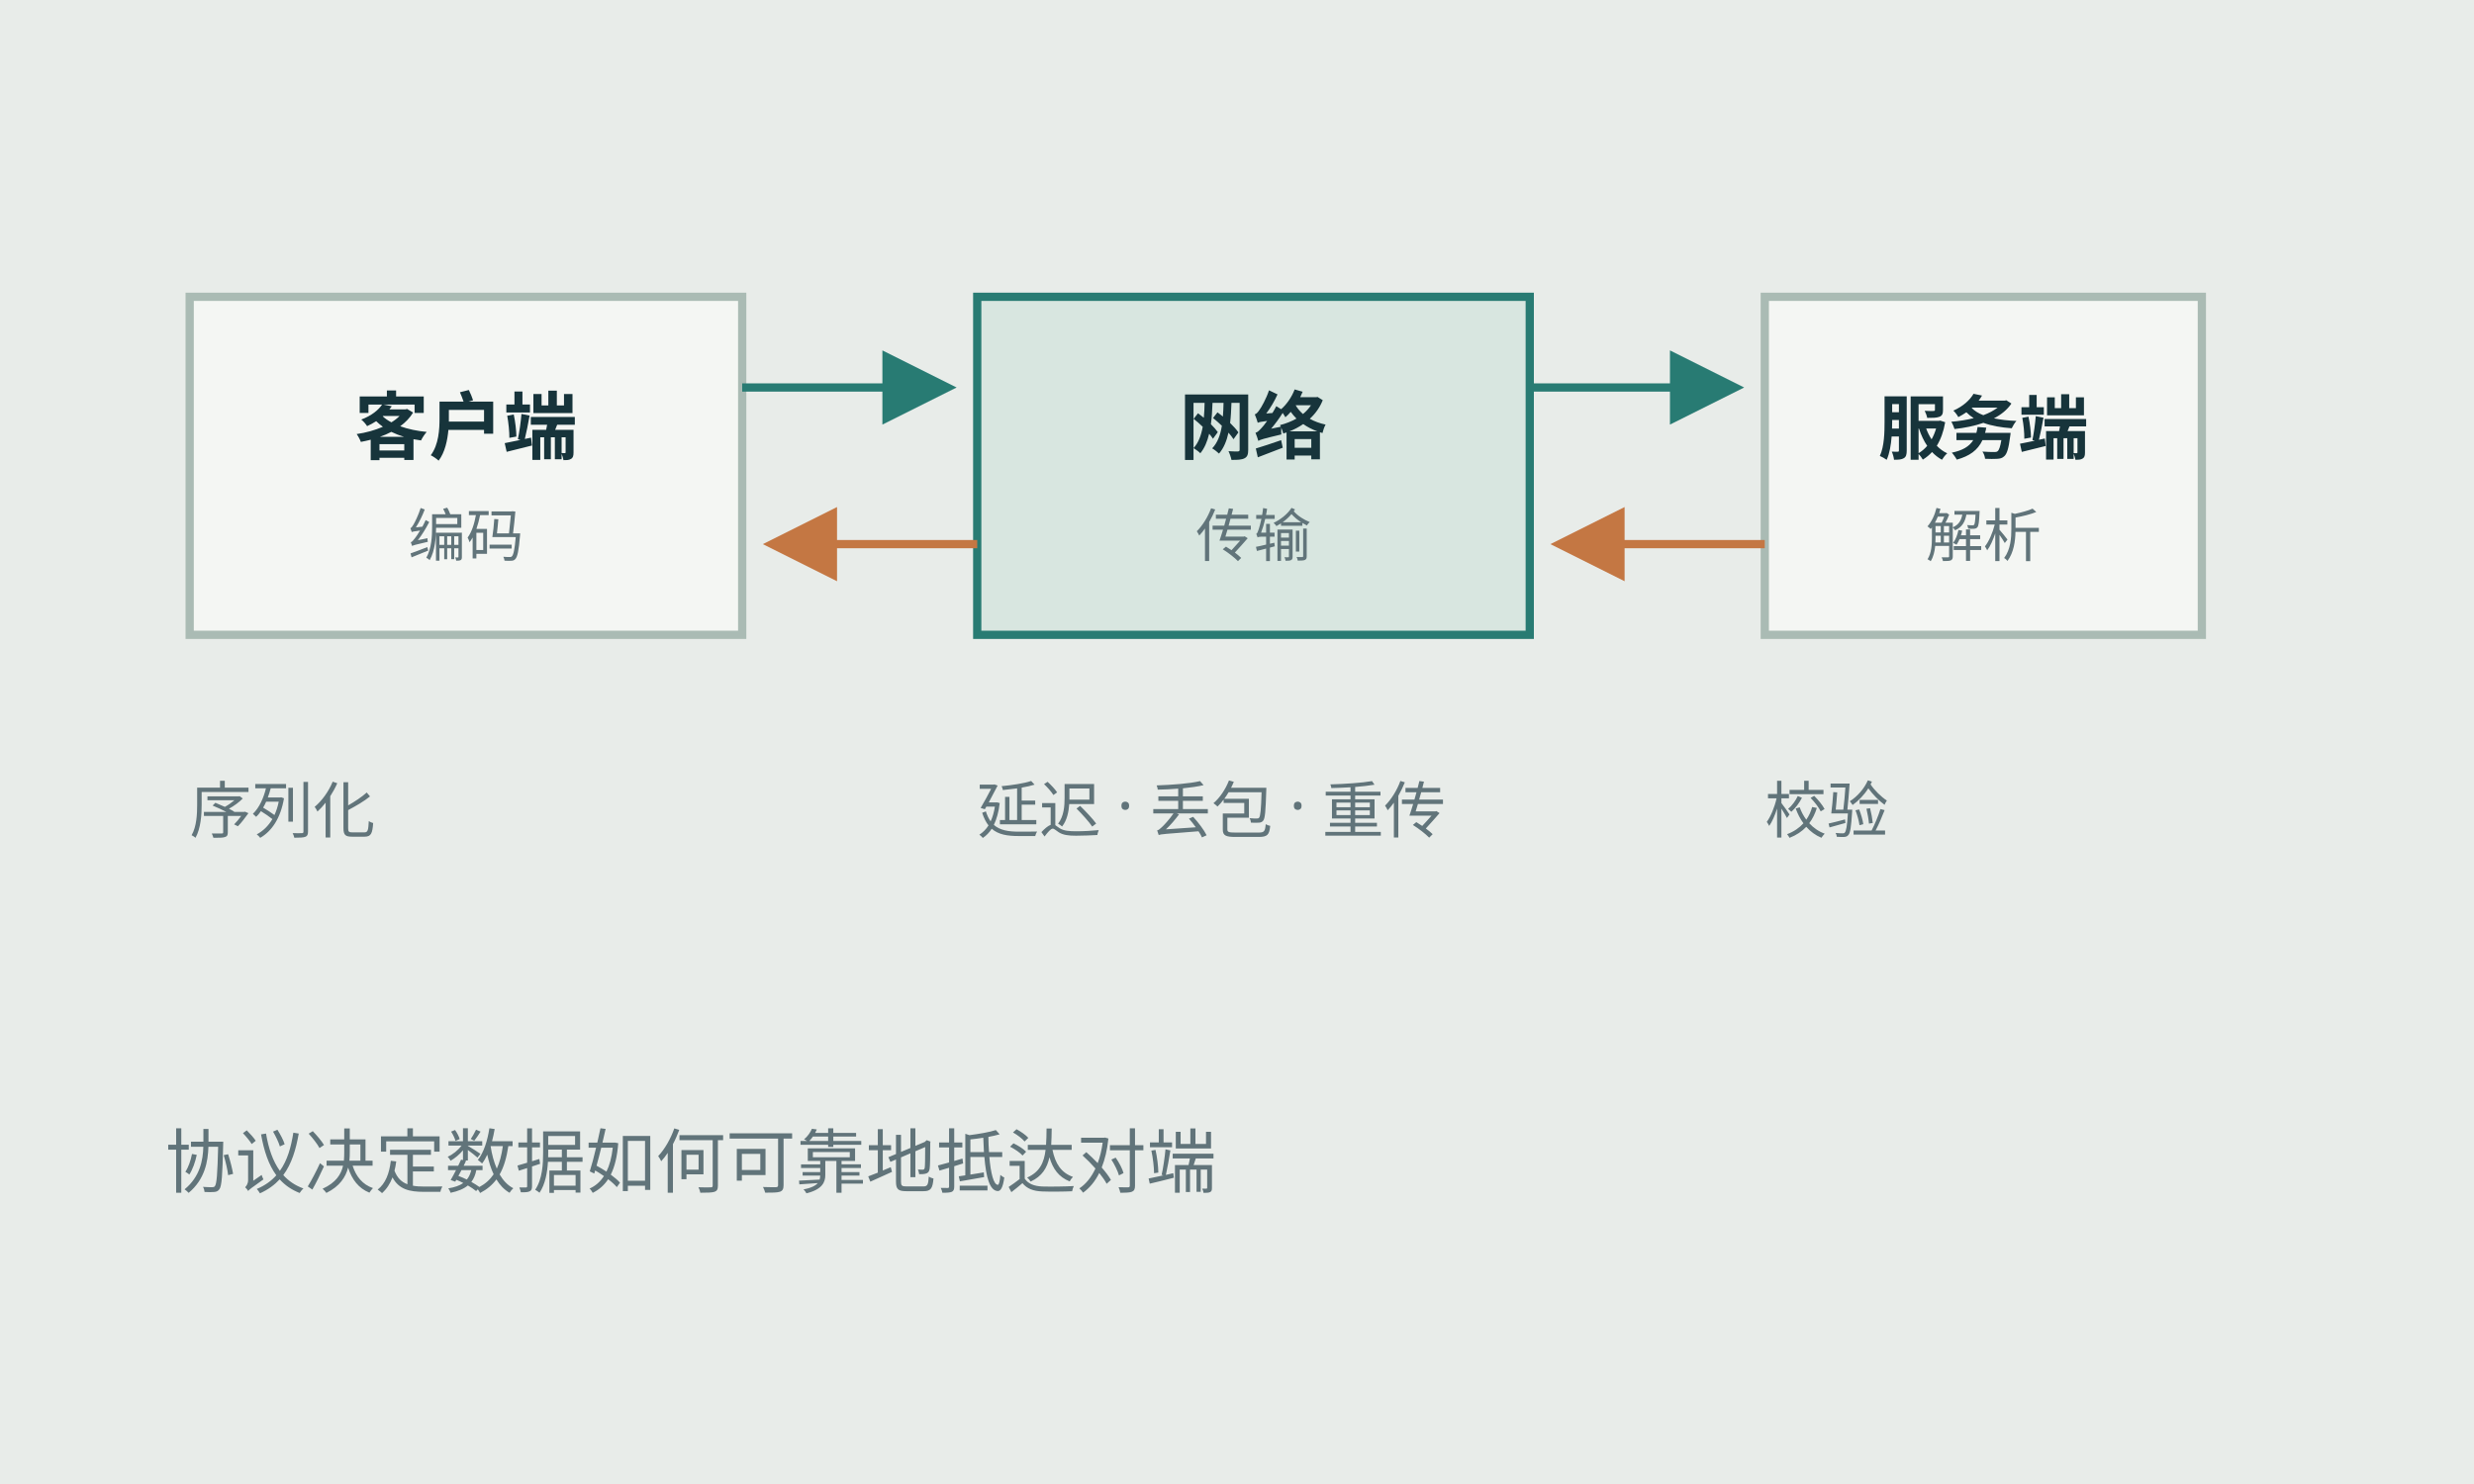
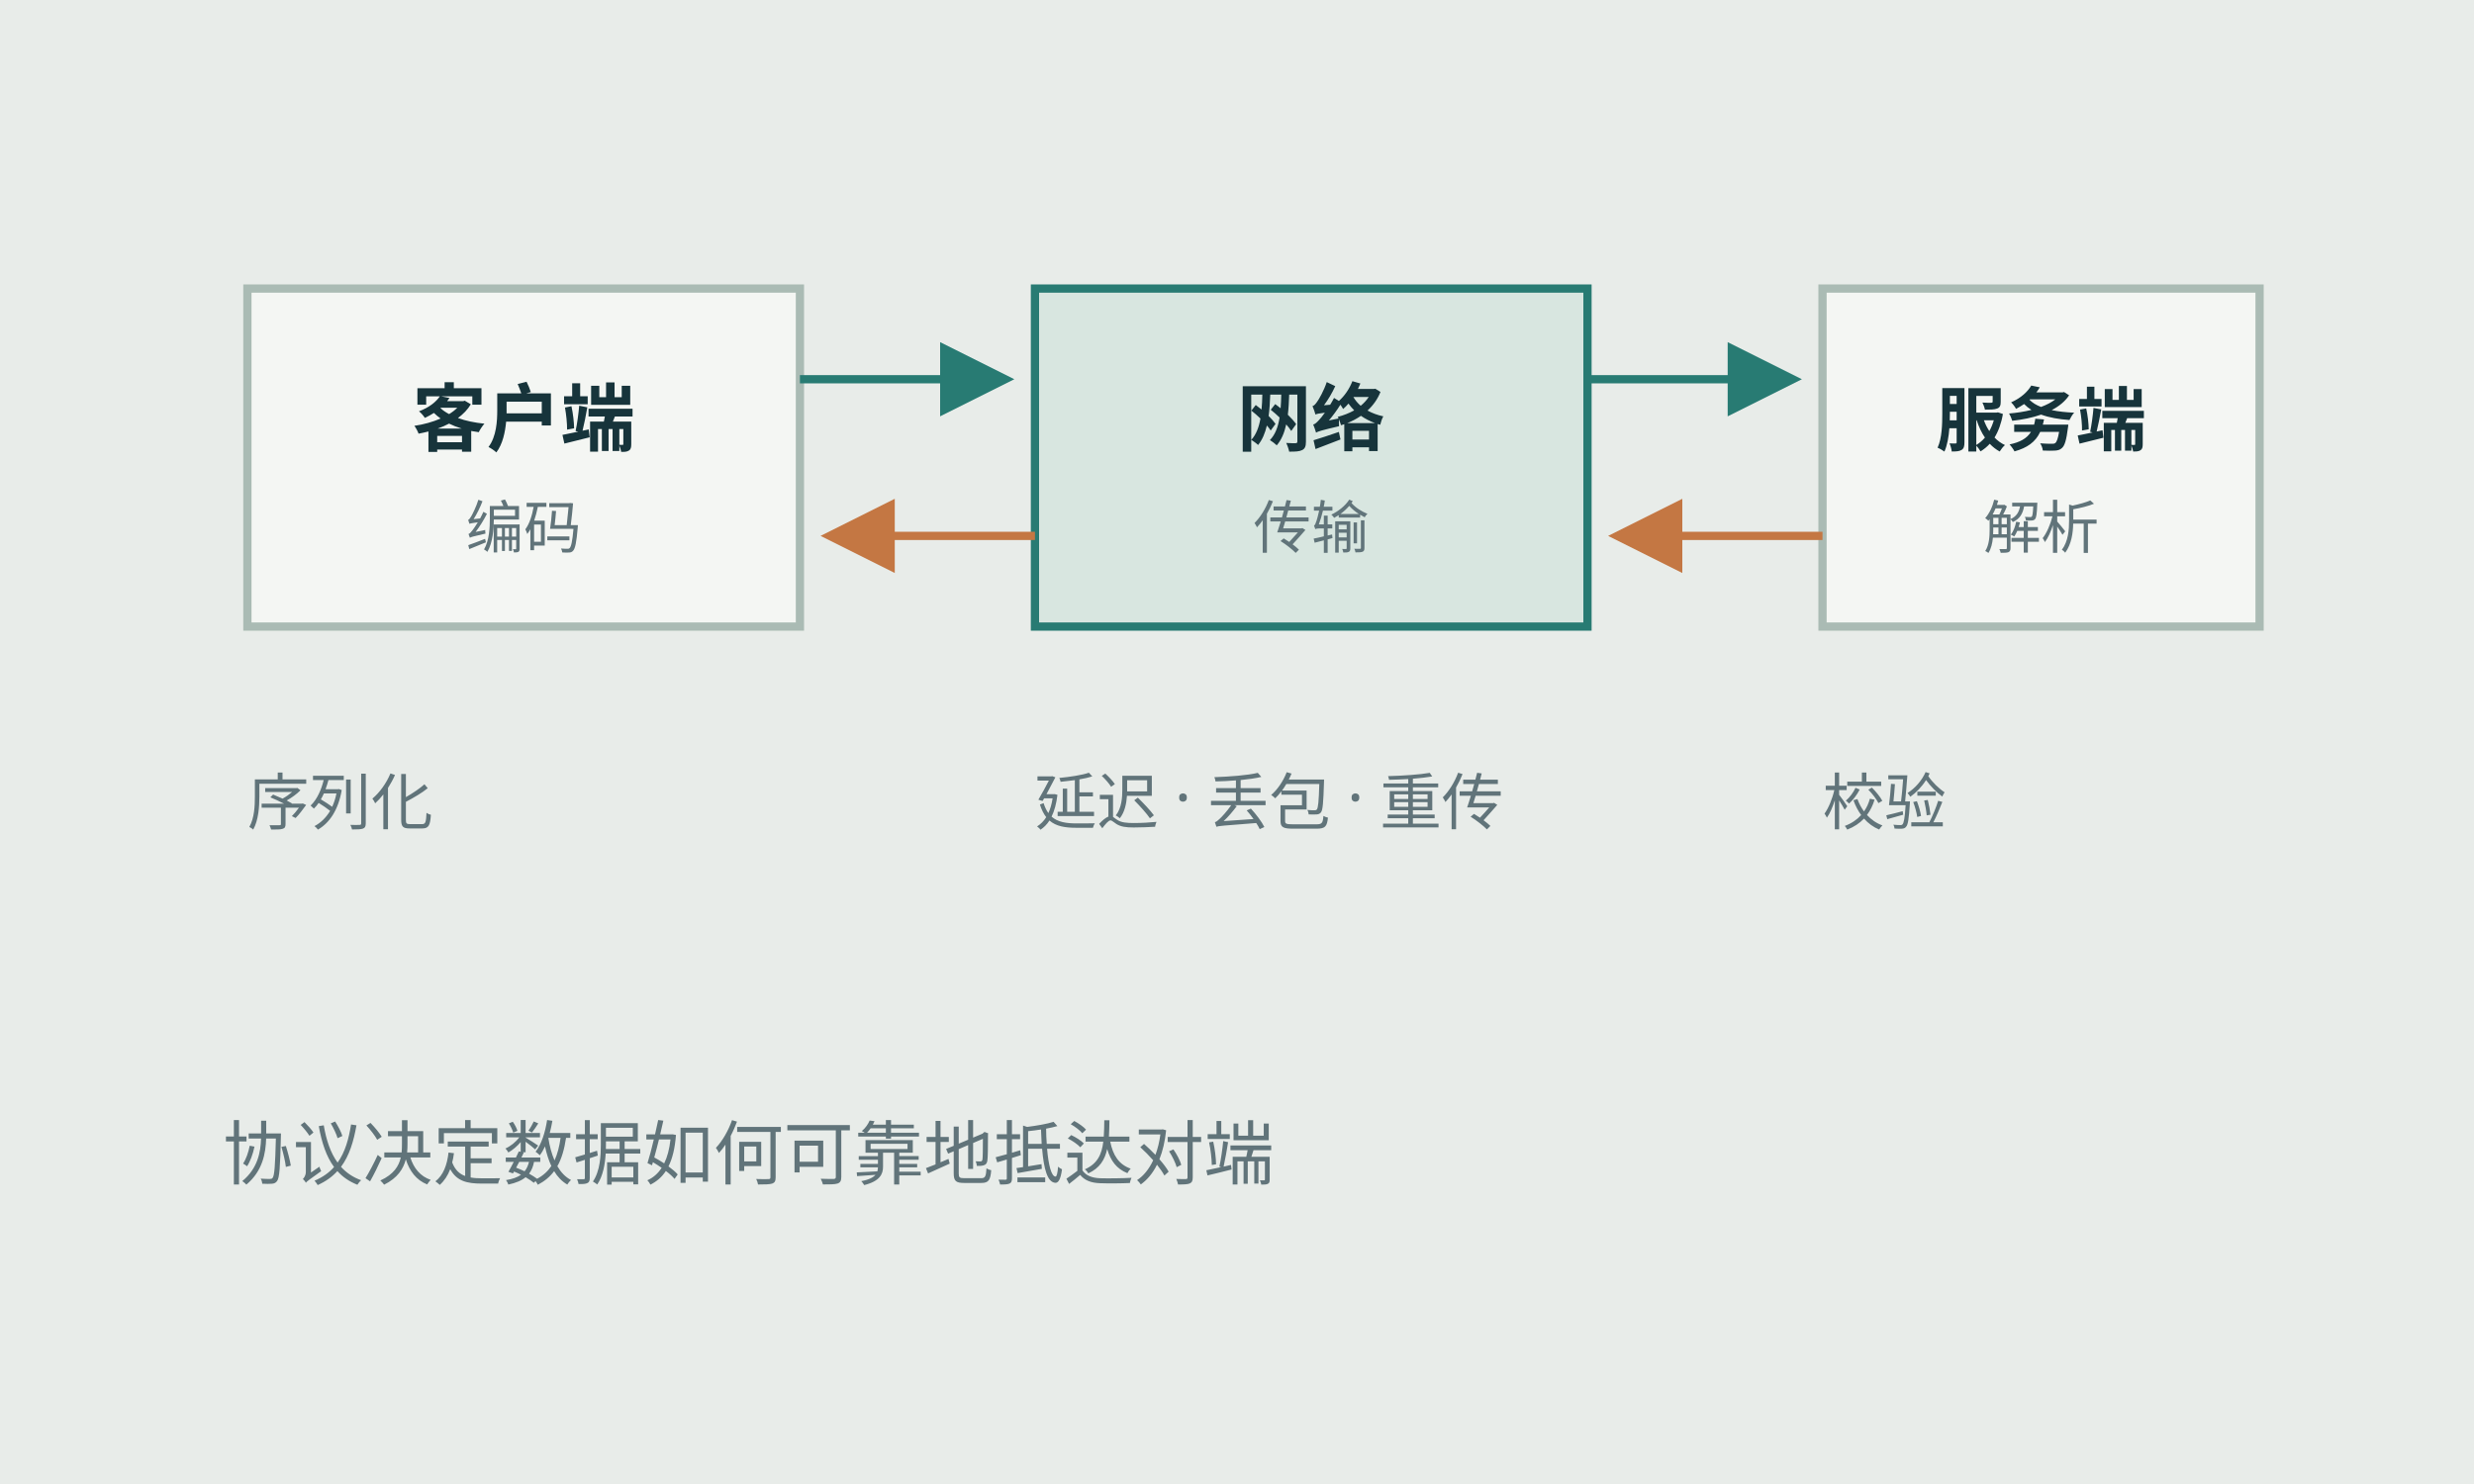
<svg xmlns="http://www.w3.org/2000/svg" width="600" height="360" viewBox="610 230 600 360" role="img" aria-labelledby="thumbnailTitle">
  <defs>
    <pattern id="grid" width="40" height="40" patternUnits="userSpaceOnUse">
      <path d="M40 0H0V40" fill="none" stroke="#AEBDB7" stroke-width="1" opacity=".20" />
    </pattern>
    <marker id="tealArrow" markerWidth="9" markerHeight="9" refX="7" refY="4.5" orient="auto">
      <path d="M0 0L9 4.5L0 9Z" fill="#287B73" />
    </marker>
    <marker id="orangeArrow" markerWidth="9" markerHeight="9" refX="7" refY="4.5" orient="auto">
      <path d="M0 0L9 4.5L0 9Z" fill="#C47743" />
    </marker>
  </defs>
  <rect x="610" y="230" width="600" height="360" fill="#E8ECE9" />
-   <rect x="656" y="302" width="134" height="82" fill="#F4F6F3" stroke="#AABBB4" stroke-width="2" />
-   <text x="723.0" y="340.0" fill="#17343B" font-family="'Microsoft YaHei','Noto Sans SC',sans-serif" font-size="18" font-weight="650" text-anchor="middle">客户端</text>
-   <text x="723.0" y="365.0" fill="#61747A" font-family="'Microsoft YaHei','Noto Sans SC',sans-serif" font-size="14" font-weight="500" text-anchor="middle">编码</text>
-   <rect x="847" y="302" width="134" height="82" fill="#D8E6E0" stroke="#287B73" stroke-width="2" />
-   <text x="914.0" y="340.0" fill="#17343B" font-family="'Microsoft YaHei','Noto Sans SC',sans-serif" font-size="18" font-weight="650" text-anchor="middle">网络</text>
-   <text x="914.0" y="365.0" fill="#61747A" font-family="'Microsoft YaHei','Noto Sans SC',sans-serif" font-size="14" font-weight="500" text-anchor="middle">传输</text>
-   <rect x="1038" y="302" width="106" height="82" fill="#F4F6F3" stroke="#AABBB4" stroke-width="2" />
-   <text x="1091.0" y="340.0" fill="#17343B" font-family="'Microsoft YaHei','Noto Sans SC',sans-serif" font-size="17" font-weight="650" text-anchor="middle">服务端</text>
-   <text x="1091.0" y="365.0" fill="#61747A" font-family="'Microsoft YaHei','Noto Sans SC',sans-serif" font-size="14" font-weight="500" text-anchor="middle">解析</text>
-   <path d="M790 324L838 324" fill="none" stroke="#287B73" stroke-width="2" marker-end="url(#tealArrow)" />
-   <path d="M981 324L1029 324" fill="none" stroke="#287B73" stroke-width="2" marker-end="url(#tealArrow)" />
-   <path d="M1038 362L990 362" fill="none" stroke="#C47743" stroke-width="2" marker-end="url(#orangeArrow)" />
-   <path d="M847 362L799 362" fill="none" stroke="#C47743" stroke-width="2" marker-end="url(#orangeArrow)" />
-   <text x="656" y="432" fill="#61747A" font-family="'Microsoft YaHei','Noto Sans SC',sans-serif" font-size="15" font-weight="500" text-anchor="start">序列化</text>
-   <text x="847" y="432" fill="#61747A" font-family="'Microsoft YaHei','Noto Sans SC',sans-serif" font-size="15" font-weight="500" text-anchor="start">延迟 · 丢包 · 重传</text>
-   <text x="1038" y="432" fill="#61747A" font-family="'Microsoft YaHei','Noto Sans SC',sans-serif" font-size="15" font-weight="500" text-anchor="start">校验</text>
-   <text x="650" y="518" fill="#61747A" font-family="'Microsoft YaHei','Noto Sans SC',sans-serif" font-size="17" font-weight="500" text-anchor="start">协议决定数据如何可靠地抵达对端</text>
+   <g transform="translate(14 -2)">
+     <rect x="656" y="302" width="134" height="82" fill="#F4F6F3" stroke="#AABBB4" stroke-width="2" />
+     <text x="723.0" y="340.0" fill="#17343B" font-family="'Microsoft YaHei','Noto Sans SC',sans-serif" font-size="18" font-weight="650" text-anchor="middle">客户端</text>
+     <text x="723.0" y="365.0" fill="#61747A" font-family="'Microsoft YaHei','Noto Sans SC',sans-serif" font-size="14" font-weight="500" text-anchor="middle">编码</text>
+     <rect x="847" y="302" width="134" height="82" fill="#D8E6E0" stroke="#287B73" stroke-width="2" />
+     <text x="914.0" y="340.0" fill="#17343B" font-family="'Microsoft YaHei','Noto Sans SC',sans-serif" font-size="18" font-weight="650" text-anchor="middle">网络</text>
+     <text x="914.0" y="365.0" fill="#61747A" font-family="'Microsoft YaHei','Noto Sans SC',sans-serif" font-size="14" font-weight="500" text-anchor="middle">传输</text>
+     <rect x="1038" y="302" width="106" height="82" fill="#F4F6F3" stroke="#AABBB4" stroke-width="2" />
+     <text x="1091.0" y="340.0" fill="#17343B" font-family="'Microsoft YaHei','Noto Sans SC',sans-serif" font-size="17" font-weight="650" text-anchor="middle">服务端</text>
+     <text x="1091.0" y="365.0" fill="#61747A" font-family="'Microsoft YaHei','Noto Sans SC',sans-serif" font-size="14" font-weight="500" text-anchor="middle">解析</text>
+     <path d="M790 324L838 324" fill="none" stroke="#287B73" stroke-width="2" marker-end="url(#tealArrow)" />
+     <path d="M981 324L1029 324" fill="none" stroke="#287B73" stroke-width="2" marker-end="url(#tealArrow)" />
+     <path d="M1038 362L990 362" fill="none" stroke="#C47743" stroke-width="2" marker-end="url(#orangeArrow)" />
+     <path d="M847 362L799 362" fill="none" stroke="#C47743" stroke-width="2" marker-end="url(#orangeArrow)" />
+     <text x="656" y="432" fill="#61747A" font-family="'Microsoft YaHei','Noto Sans SC',sans-serif" font-size="15" font-weight="500" text-anchor="start">序列化</text>
+     <text x="847" y="432" fill="#61747A" font-family="'Microsoft YaHei','Noto Sans SC',sans-serif" font-size="15" font-weight="500" text-anchor="start">延迟 · 丢包 · 重传</text>
+     <text x="1038" y="432" fill="#61747A" font-family="'Microsoft YaHei','Noto Sans SC',sans-serif" font-size="15" font-weight="500" text-anchor="start">校验</text>
+     <text x="650" y="518" fill="#61747A" font-family="'Microsoft YaHei','Noto Sans SC',sans-serif" font-size="17" font-weight="500" text-anchor="start">协议决定数据如何可靠地抵达对端</text>
+   </g>
</svg>
